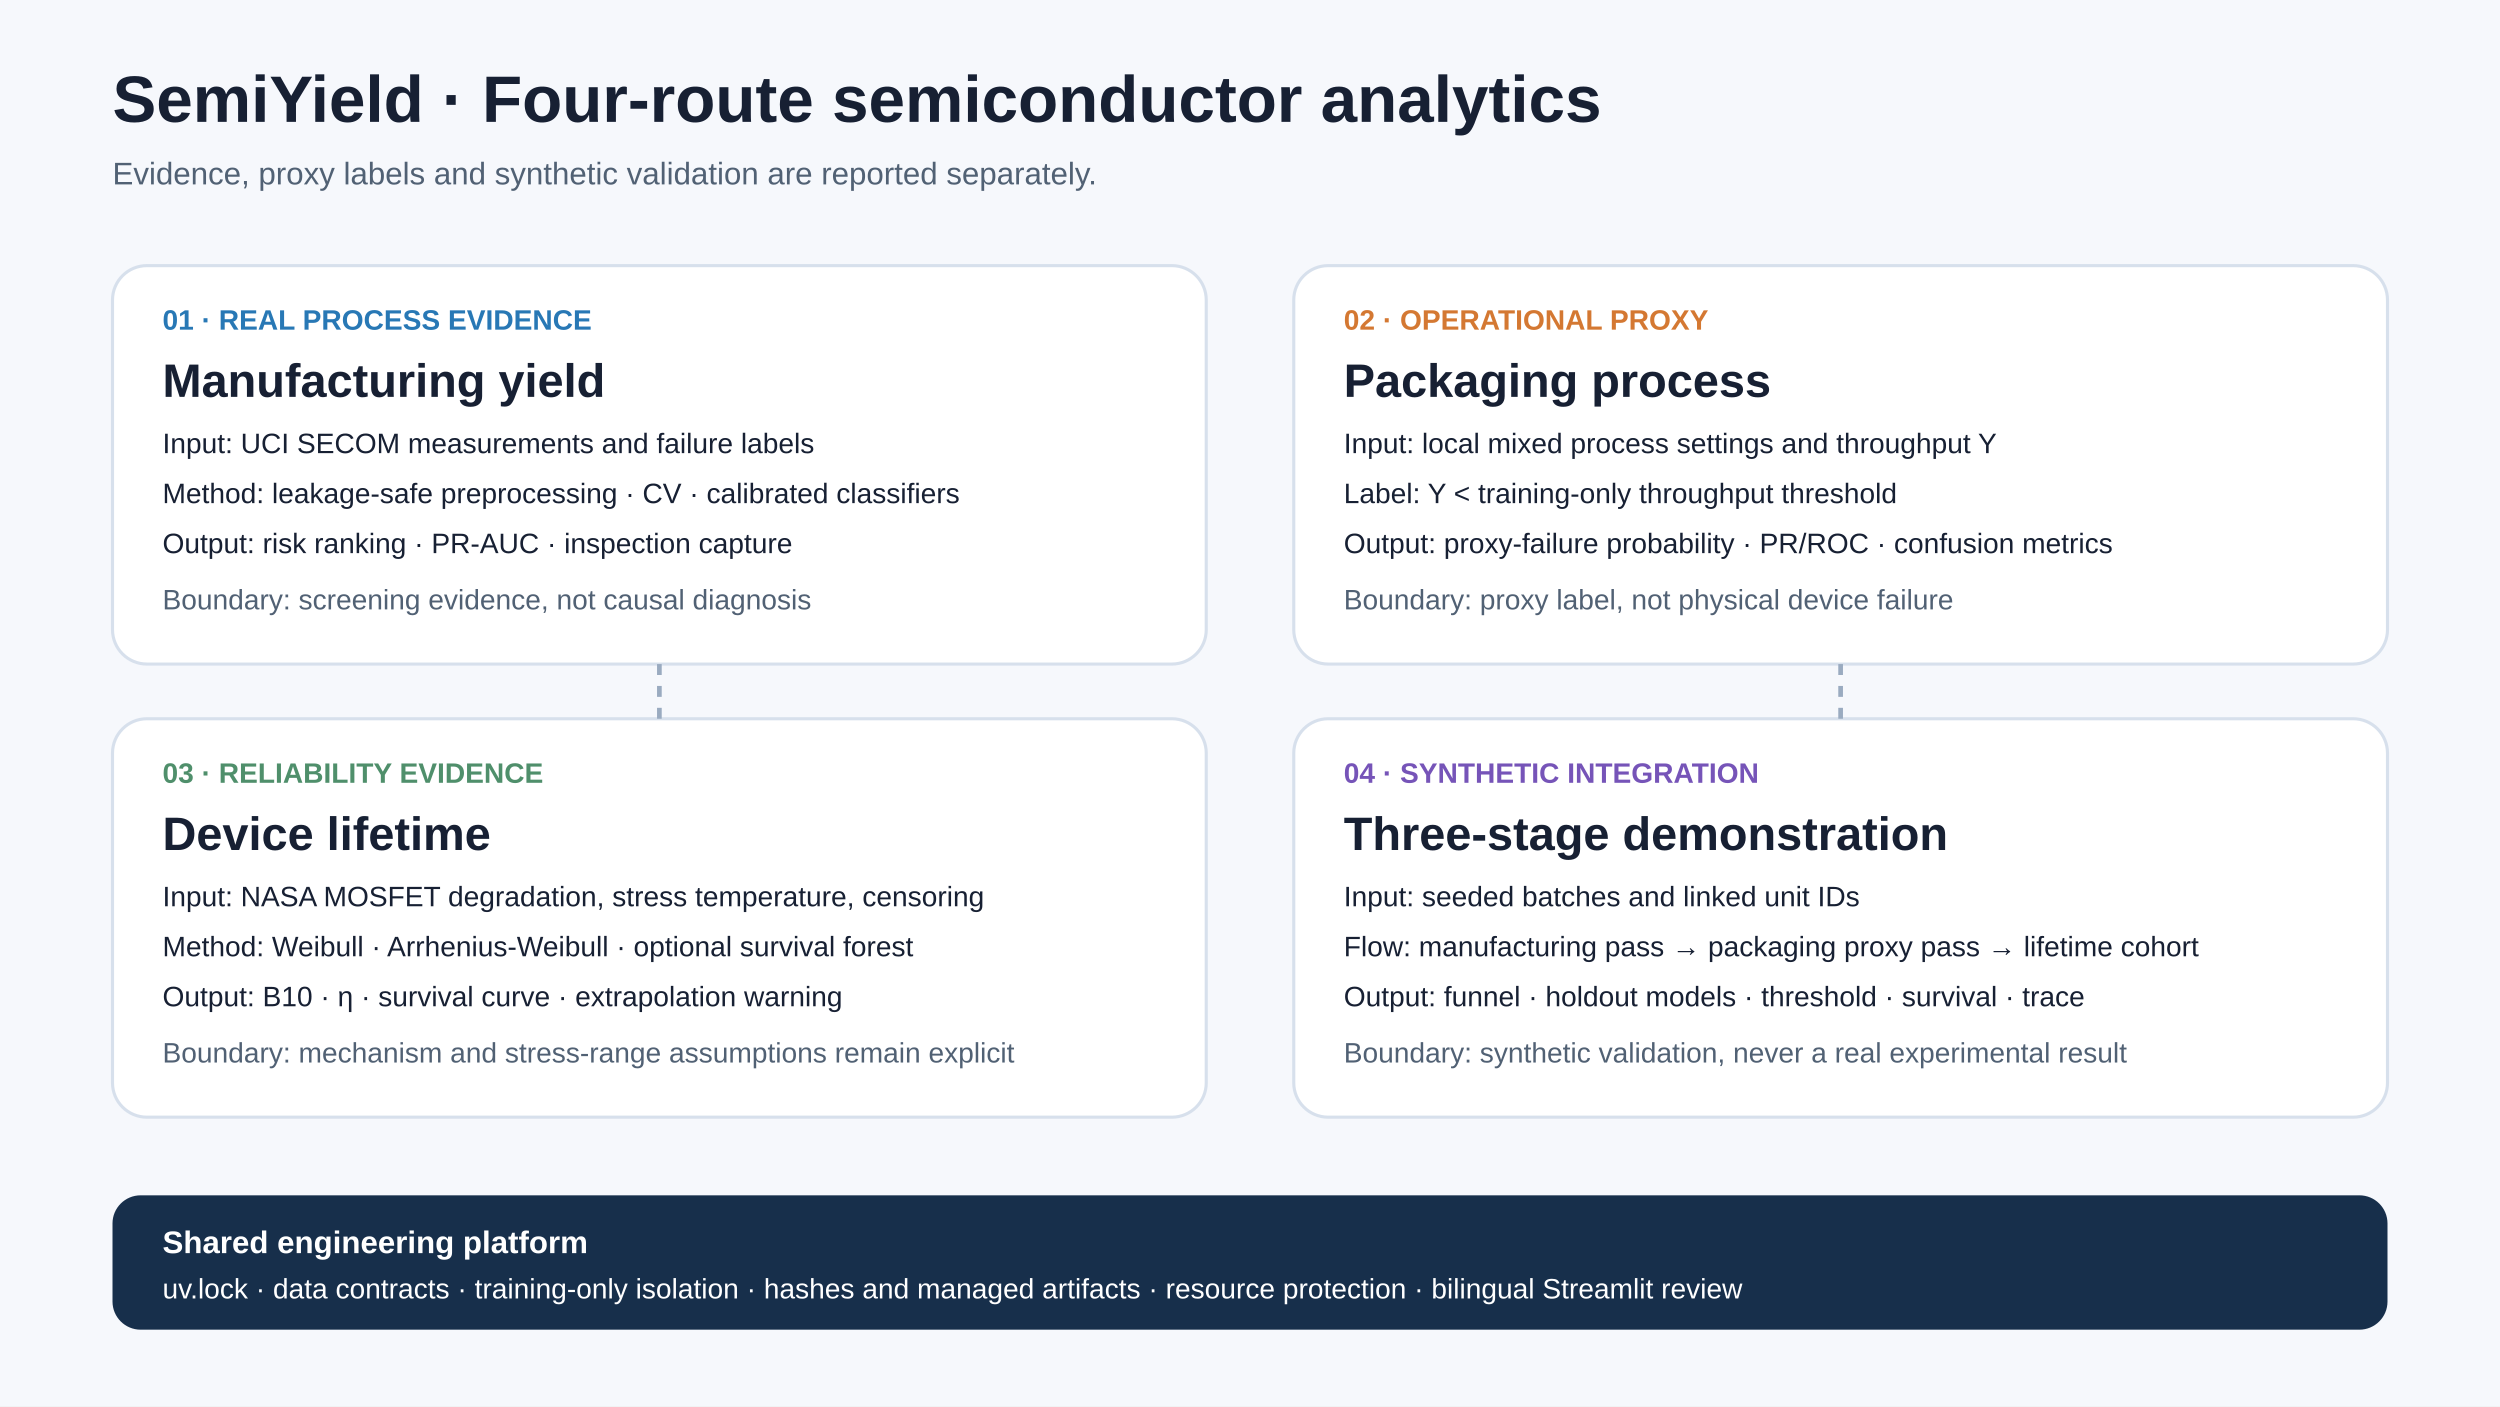
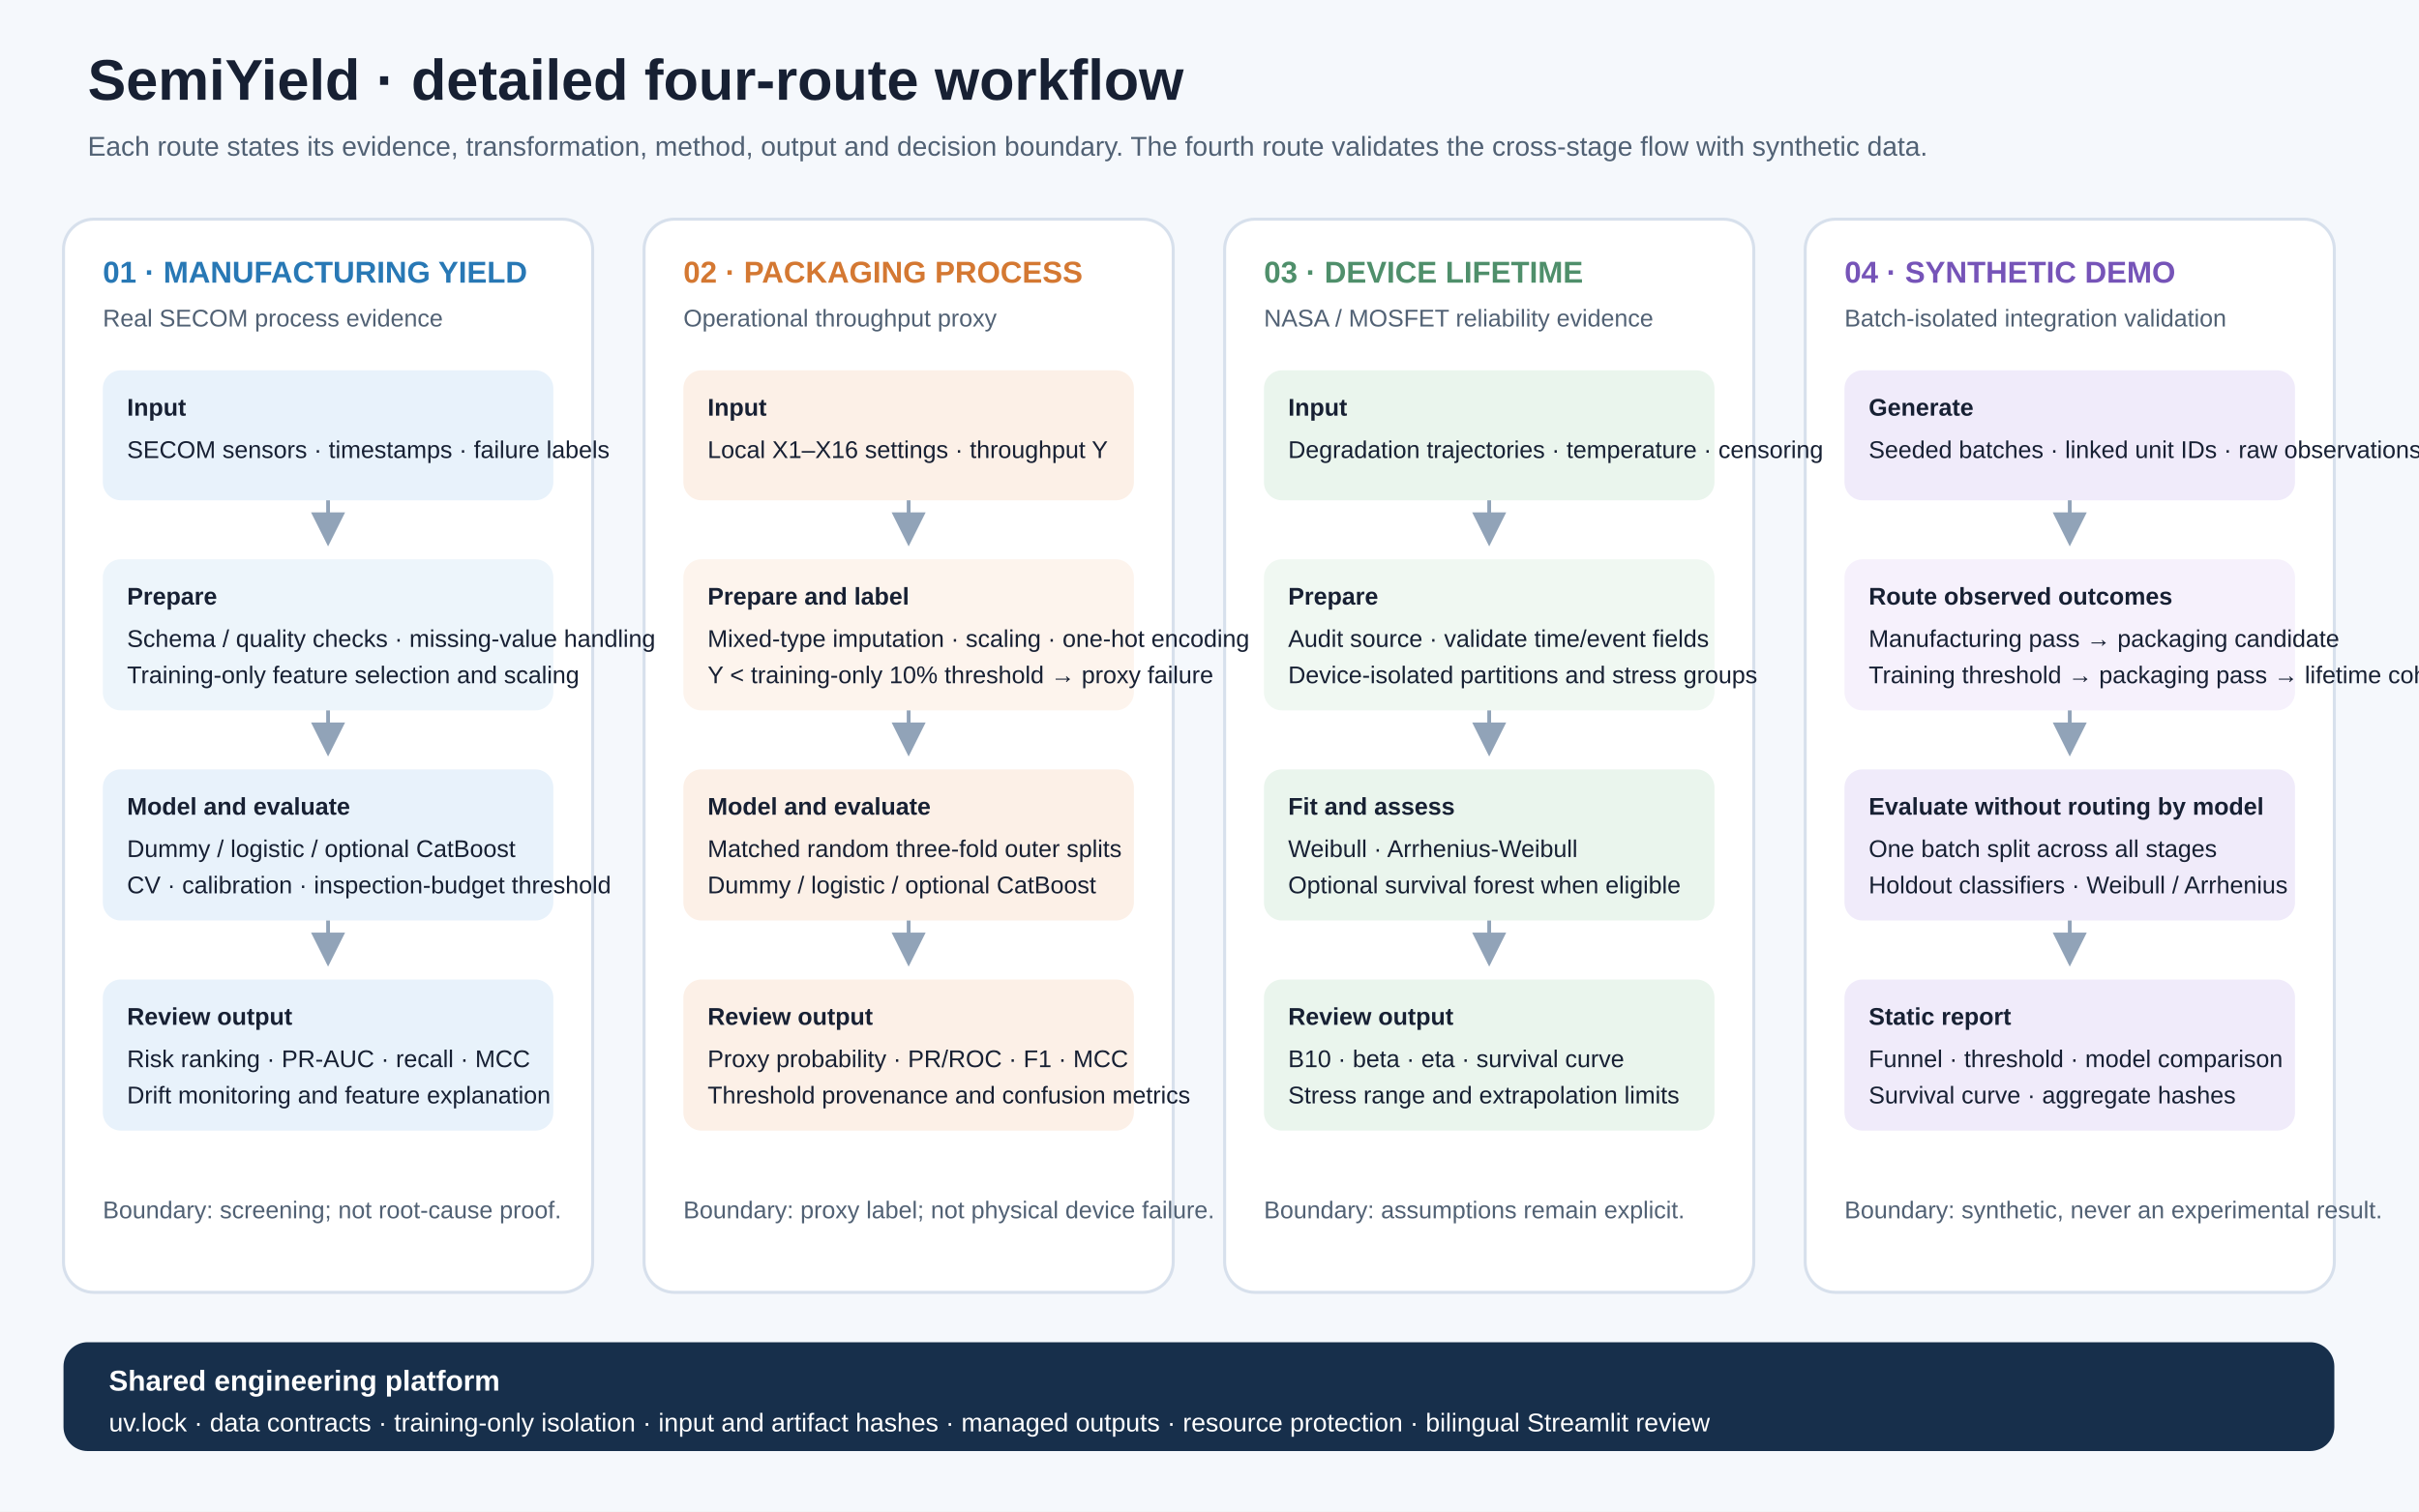
- <svg xmlns="http://www.w3.org/2000/svg" width="1600" height="900" viewBox="0 0 1600 900" role="img" aria-labelledby="title desc">
-   <rect width="1600" height="900" fill="#f6f8fc" />
+ <svg xmlns="http://www.w3.org/2000/svg" width="1600" height="1000" viewBox="0 0 1600 1000" role="img" aria-labelledby="title desc">
+   <defs>
+     <marker id="arrow" markerWidth="9" markerHeight="9" refX="8" refY="4.5" orient="auto">
+       <path d="M0 0 L9 4.5 L0 9z" fill="#91a3b8" />
+     </marker>
+   </defs>
+   <rect width="1600" height="1000" fill="#f5f8fc" />
  <g font-family="Arial, sans-serif" fill="#172033">
-     <text x="72" y="78" font-size="42" font-weight="700">SemiYield · Four-route semiconductor analytics</text>
-     <text x="72" y="118" font-size="20" fill="#516174">Evidence, proxy labels and synthetic validation are reported separately.</text>
-     <g stroke="#d7e0ec" stroke-width="2">
-       <rect x="72" y="170" width="700" height="255" rx="22" fill="#fff" />
-       <rect x="828" y="170" width="700" height="255" rx="22" fill="#fff" />
-       <rect x="72" y="460" width="700" height="255" rx="22" fill="#fff" />
-       <rect x="828" y="460" width="700" height="255" rx="22" fill="#fff" />
+     <text x="58" y="66" font-size="38" font-weight="700">SemiYield · detailed four-route workflow</text>
+     <text x="58" y="103" font-size="18" fill="#516174">Each route states its evidence, transformation, method, output and decision boundary. The fourth route validates the cross-stage flow with synthetic data.</text>
+     <g fill="#fff" stroke="#d7e0ec" stroke-width="2">
+       <rect x="42" y="145" width="350" height="710" rx="20" />
+       <rect x="426" y="145" width="350" height="710" rx="20" />
+       <rect x="810" y="145" width="350" height="710" rx="20" />
+       <rect x="1194" y="145" width="350" height="710" rx="20" />
    </g>
-     <g font-size="18">
-       <text x="104" y="211" fill="#2878b5" font-weight="700">01 · REAL PROCESS EVIDENCE</text>
-       <text x="104" y="254" font-size="30" font-weight="700">Manufacturing yield</text>
-       <text x="104" y="290">Input: UCI SECOM measurements and failure labels</text>
-       <text x="104" y="322">Method: leakage-safe preprocessing · CV · calibrated classifiers</text>
-       <text x="104" y="354">Output: risk ranking · PR-AUC · inspection capture</text>
-       <text x="104" y="390" fill="#516174">Boundary: screening evidence, not causal diagnosis</text>
-       <text x="860" y="211" fill="#d47832" font-weight="700">02 · OPERATIONAL PROXY</text>
-       <text x="860" y="254" font-size="30" font-weight="700">Packaging process</text>
-       <text x="860" y="290">Input: local mixed process settings and throughput Y</text>
-       <text x="860" y="322">Label: Y &lt; training-only throughput threshold</text>
-       <text x="860" y="354">Output: proxy-failure probability · PR/ROC · confusion metrics</text>
-       <text x="860" y="390" fill="#516174">Boundary: proxy label, not physical device failure</text>
-       <text x="104" y="501" fill="#4f8f6b" font-weight="700">03 · RELIABILITY EVIDENCE</text>
-       <text x="104" y="544" font-size="30" font-weight="700">Device lifetime</text>
-       <text x="104" y="580">Input: NASA MOSFET degradation, stress temperature, censoring</text>
-       <text x="104" y="612">Method: Weibull · Arrhenius-Weibull · optional survival forest</text>
-       <text x="104" y="644">Output: B10 · η · survival curve · extrapolation warning</text>
-       <text x="104" y="680" fill="#516174">Boundary: mechanism and stress-range assumptions remain explicit</text>
-       <text x="860" y="501" fill="#7654b8" font-weight="700">04 · SYNTHETIC INTEGRATION</text>
-       <text x="860" y="544" font-size="30" font-weight="700">Three-stage demonstration</text>
-       <text x="860" y="580">Input: seeded batches and linked unit IDs</text>
-       <text x="860" y="612">Flow: manufacturing pass → packaging proxy pass → lifetime cohort</text>
-       <text x="860" y="644">Output: funnel · holdout models · threshold · survival · trace</text>
-       <text x="860" y="680" fill="#516174">Boundary: synthetic validation, never a real experimental result</text>
+     <g font-size="16">
+       <text x="68" y="187" font-size="20" font-weight="700" fill="#2878b5">01 · MANUFACTURING YIELD</text>
+       <text x="68" y="216" fill="#516174">Real SECOM process evidence</text>
+       <rect x="68" y="245" width="298" height="86" rx="12" fill="#e8f2fb" />
+       <text x="84" y="275" font-weight="700">Input</text>
+       <text x="84" y="303">SECOM sensors · timestamps · failure labels</text>
+       <path d="M217 331v28" stroke="#91a3b8" stroke-width="2.5" marker-end="url(#arrow)" />
+       <rect x="68" y="370" width="298" height="100" rx="12" fill="#edf5fb" />
+       <text x="84" y="400" font-weight="700">Prepare</text>
+       <text x="84" y="428">Schema / quality checks · missing-value handling</text>
+       <text x="84" y="452">Training-only feature selection and scaling</text>
+       <path d="M217 470v28" stroke="#91a3b8" stroke-width="2.5" marker-end="url(#arrow)" />
+       <rect x="68" y="509" width="298" height="100" rx="12" fill="#e8f2fb" />
+       <text x="84" y="539" font-weight="700">Model and evaluate</text>
+       <text x="84" y="567">Dummy / logistic / optional CatBoost</text>
+       <text x="84" y="591">CV · calibration · inspection-budget threshold</text>
+       <path d="M217 609v28" stroke="#91a3b8" stroke-width="2.5" marker-end="url(#arrow)" />
+       <rect x="68" y="648" width="298" height="100" rx="12" fill="#e8f2fb" />
+       <text x="84" y="678" font-weight="700">Review output</text>
+       <text x="84" y="706">Risk ranking · PR-AUC · recall · MCC</text>
+       <text x="84" y="730">Drift monitoring and feature explanation</text>
+       <text x="68" y="806" fill="#516174">Boundary: screening; not root-cause proof.</text>
+       <text x="452" y="187" font-size="20" font-weight="700" fill="#d47832">02 · PACKAGING PROCESS</text>
+       <text x="452" y="216" fill="#516174">Operational throughput proxy</text>
+       <rect x="452" y="245" width="298" height="86" rx="12" fill="#fcf0e7" />
+       <text x="468" y="275" font-weight="700">Input</text>
+       <text x="468" y="303">Local X1–X16 settings · throughput Y</text>
+       <path d="M601 331v28" stroke="#91a3b8" stroke-width="2.5" marker-end="url(#arrow)" />
+       <rect x="452" y="370" width="298" height="100" rx="12" fill="#fdf4ed" />
+       <text x="468" y="400" font-weight="700">Prepare and label</text>
+       <text x="468" y="428">Mixed-type imputation · scaling · one-hot encoding</text>
+       <text x="468" y="452">Y &lt; training-only 10% threshold → proxy failure</text>
+       <path d="M601 470v28" stroke="#91a3b8" stroke-width="2.5" marker-end="url(#arrow)" />
+       <rect x="452" y="509" width="298" height="100" rx="12" fill="#fcf0e7" />
+       <text x="468" y="539" font-weight="700">Model and evaluate</text>
+       <text x="468" y="567">Matched random three-fold outer splits</text>
+       <text x="468" y="591">Dummy / logistic / optional CatBoost</text>
+       <path d="M601 609v28" stroke="#91a3b8" stroke-width="2.5" marker-end="url(#arrow)" />
+       <rect x="452" y="648" width="298" height="100" rx="12" fill="#fcf0e7" />
+       <text x="468" y="678" font-weight="700">Review output</text>
+       <text x="468" y="706">Proxy probability · PR/ROC · F1 · MCC</text>
+       <text x="468" y="730">Threshold provenance and confusion metrics</text>
+       <text x="452" y="806" fill="#516174">Boundary: proxy label; not physical device failure.</text>
+       <text x="836" y="187" font-size="20" font-weight="700" fill="#4f8f6b">03 · DEVICE LIFETIME</text>
+       <text x="836" y="216" fill="#516174">NASA / MOSFET reliability evidence</text>
+       <rect x="836" y="245" width="298" height="86" rx="12" fill="#eaf5ed" />
+       <text x="852" y="275" font-weight="700">Input</text>
+       <text x="852" y="303">Degradation trajectories · temperature · censoring</text>
+       <path d="M985 331v28" stroke="#91a3b8" stroke-width="2.5" marker-end="url(#arrow)" />
+       <rect x="836" y="370" width="298" height="100" rx="12" fill="#f0f8f2" />
+       <text x="852" y="400" font-weight="700">Prepare</text>
+       <text x="852" y="428">Audit source · validate time/event fields</text>
+       <text x="852" y="452">Device-isolated partitions and stress groups</text>
+       <path d="M985 470v28" stroke="#91a3b8" stroke-width="2.5" marker-end="url(#arrow)" />
+       <rect x="836" y="509" width="298" height="100" rx="12" fill="#eaf5ed" />
+       <text x="852" y="539" font-weight="700">Fit and assess</text>
+       <text x="852" y="567">Weibull · Arrhenius-Weibull</text>
+       <text x="852" y="591">Optional survival forest when eligible</text>
+       <path d="M985 609v28" stroke="#91a3b8" stroke-width="2.5" marker-end="url(#arrow)" />
+       <rect x="836" y="648" width="298" height="100" rx="12" fill="#eaf5ed" />
+       <text x="852" y="678" font-weight="700">Review output</text>
+       <text x="852" y="706">B10 · beta · eta · survival curve</text>
+       <text x="852" y="730">Stress range and extrapolation limits</text>
+       <text x="836" y="806" fill="#516174">Boundary: assumptions remain explicit.</text>
+       <text x="1220" y="187" font-size="20" font-weight="700" fill="#7654b8">04 · SYNTHETIC DEMO</text>
+       <text x="1220" y="216" fill="#516174">Batch-isolated integration validation</text>
+       <rect x="1220" y="245" width="298" height="86" rx="12" fill="#f0ebfa" />
+       <text x="1236" y="275" font-weight="700">Generate</text>
+       <text x="1236" y="303">Seeded batches · linked unit IDs · raw observations</text>
+       <path d="M1369 331v28" stroke="#91a3b8" stroke-width="2.5" marker-end="url(#arrow)" />
+       <rect x="1220" y="370" width="298" height="100" rx="12" fill="#f6f1fc" />
+       <text x="1236" y="400" font-weight="700">Route observed outcomes</text>
+       <text x="1236" y="428">Manufacturing pass → packaging candidate</text>
+       <text x="1236" y="452">Training threshold → packaging pass → lifetime cohort</text>
+       <path d="M1369 470v28" stroke="#91a3b8" stroke-width="2.5" marker-end="url(#arrow)" />
+       <rect x="1220" y="509" width="298" height="100" rx="12" fill="#f0ebfa" />
+       <text x="1236" y="539" font-weight="700">Evaluate without routing by model</text>
+       <text x="1236" y="567">One batch split across all stages</text>
+       <text x="1236" y="591">Holdout classifiers · Weibull / Arrhenius</text>
+       <path d="M1369 609v28" stroke="#91a3b8" stroke-width="2.5" marker-end="url(#arrow)" />
+       <rect x="1220" y="648" width="298" height="100" rx="12" fill="#f0ebfa" />
+       <text x="1236" y="678" font-weight="700">Static report</text>
+       <text x="1236" y="706">Funnel · threshold · model comparison</text>
+       <text x="1236" y="730">Survival curve · aggregate hashes</text>
+       <text x="1220" y="806" fill="#516174">Boundary: synthetic, never an experimental result.</text>
    </g>
-     <path d="M422 425v35M1178 425v35" stroke="#9aabc0" stroke-width="3" stroke-dasharray="7 7" />
-     <rect x="72" y="765" width="1456" height="86" rx="18" fill="#172f4b" />
+     <rect x="42" y="888" width="1502" height="72" rx="16" fill="#172f4b" />
    <g fill="#fff">
-       <text x="104" y="802" font-size="20" font-weight="700">Shared engineering platform</text>
-       <text x="104" y="831" font-size="18">uv.lock · data contracts · training-only isolation · hashes and managed artifacts · resource protection · bilingual Streamlit review</text>
+       <text x="72" y="920" font-size="19" font-weight="700">Shared engineering platform</text>
+       <text x="72" y="947" font-size="17">uv.lock · data contracts · training-only isolation · input and artifact hashes · managed outputs · resource protection · bilingual Streamlit review</text>
    </g>
  </g>
</svg>
